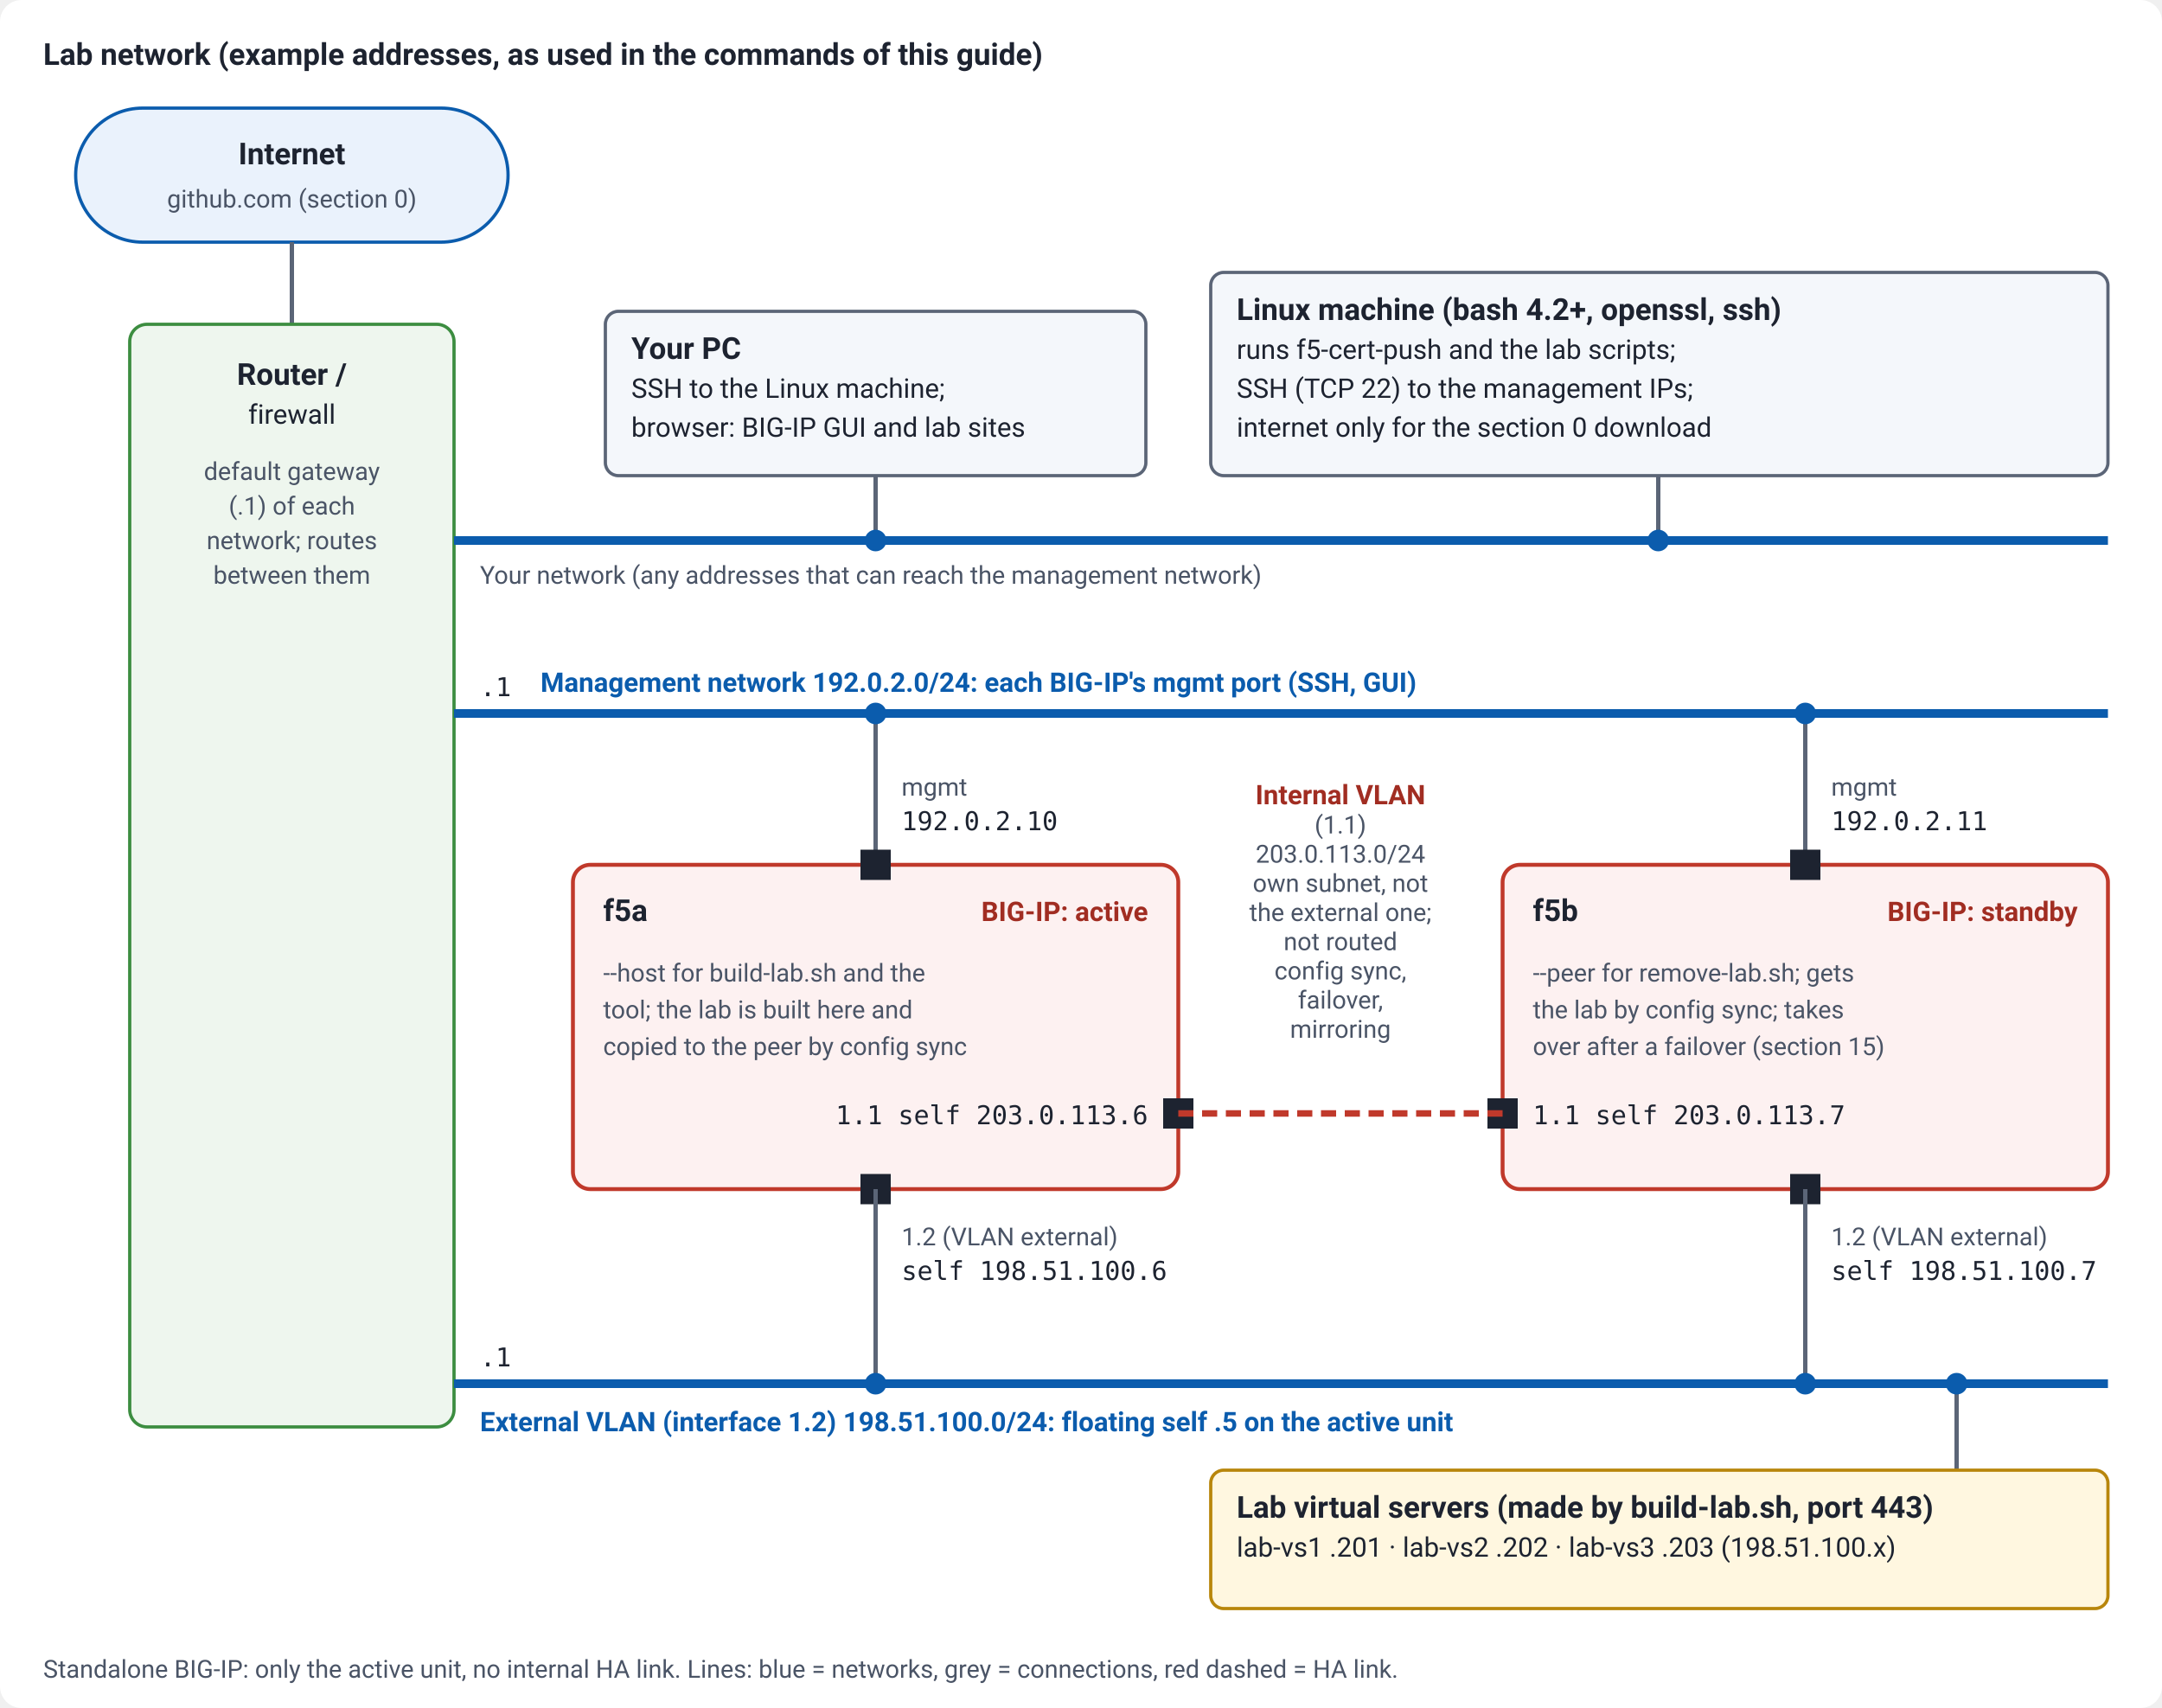
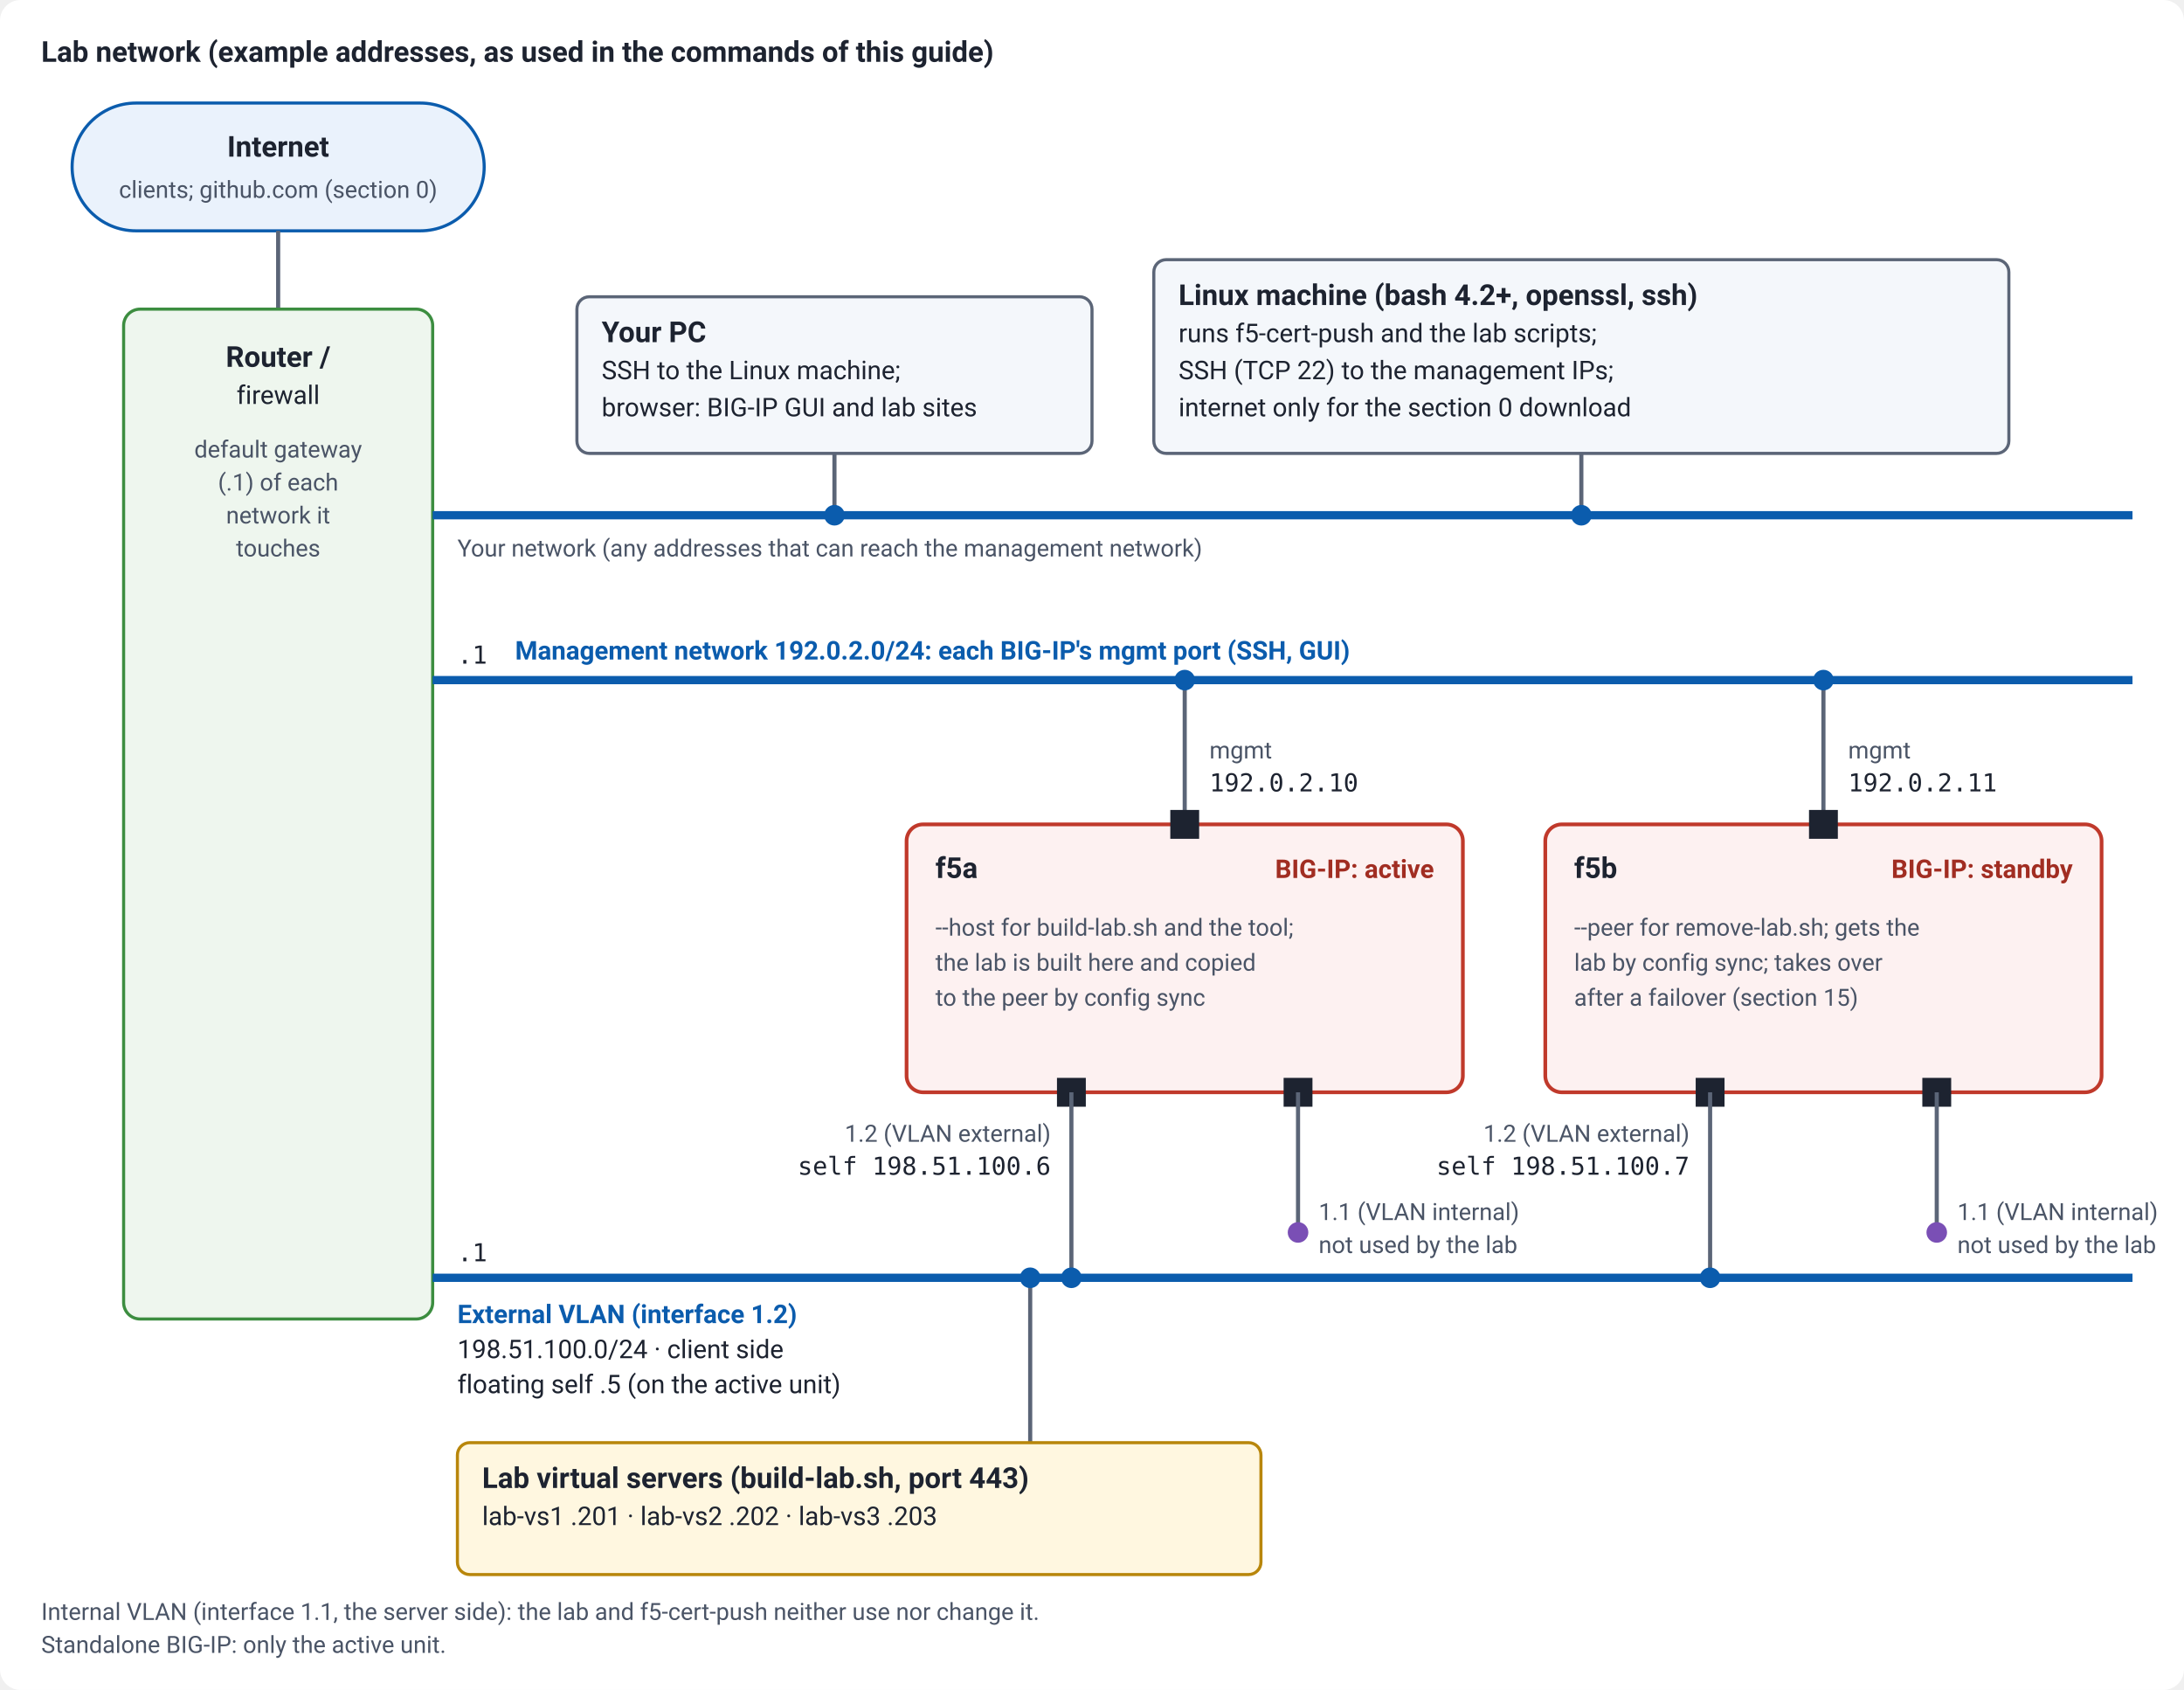
- <svg xmlns="http://www.w3.org/2000/svg" viewBox="0 0 1000 790" width="1000" height="790" role="img" aria-label="Lab network (example addresses, as used in the commands of this guide)">
+ <svg xmlns="http://www.w3.org/2000/svg" viewBox="0 0 1060 820" width="1060" height="820" role="img" aria-label="Lab network (example addresses, as used in the commands of this guide)">
  <style>
.bg{fill:#ffffff}.box{fill:#f4f7fb;stroke:#5b6577;stroke-width:1.5}.f5{fill:#fdf1f1;stroke:#c0392b;stroke-width:1.8}
.rt{fill:#eef6ee;stroke:#3c8d40;stroke-width:1.5}.net{fill:#eaf2fc;stroke:#0b5cad;stroke-width:1.5}
.vs{fill:#fff7e0;stroke:#b8860b;stroke-width:1.5}.bus{stroke:#0b5cad;stroke-width:4;fill:none}
- .lk{stroke:#5b6577;stroke-width:2;fill:none}.ha{stroke:#c0392b;stroke-width:3;fill:none;stroke-dasharray:7 4}
- .port{fill:#1d2330}.dot{fill:#0b5cad}
+ .ibus{stroke:#7a4fb5;stroke-width:4;fill:none}.lk{stroke:#5b6577;stroke-width:2;fill:none}
+ .port{fill:#1d2330}.dot{fill:#0b5cad}.idot{fill:#7a4fb5}
text{font-family:system-ui,-apple-system,'Segoe UI',Roboto,sans-serif;fill:#1d2330;font-size:12.5px}
- .b{font-weight:700;font-size:14px}.s{font-size:11.5px;fill:#4a5466}.n{font-weight:700;fill:#0b5cad}.r{fill:#a12d22;font-weight:700}
+ .b{font-weight:700;font-size:14px}.s{font-size:11.5px;fill:#4a5466}.n{font-weight:700;fill:#0b5cad}
+ .i{font-weight:700;fill:#7a4fb5}.r{fill:#a12d22;font-weight:700}
.ip{font-family:ui-monospace,Consolas,Menlo,monospace;font-size:12px}
@media (prefers-color-scheme:dark){
.bg{fill:#14171d}.box{fill:#1d222c;stroke:#9aa5b8}.f5{fill:#2a1a1a;stroke:#ff7a6b}.rt{fill:#16261a;stroke:#6cc070}
- .net{fill:#14243a;stroke:#6cb2ff}.vs{fill:#2a2412;stroke:#e3b341}.bus{stroke:#6cb2ff}.lk{stroke:#9aa5b8}.ha{stroke:#ff7a6b}
- .port{fill:#e4e8ef}.dot{fill:#6cb2ff}text{fill:#e4e8ef}.s{fill:#aab4c6}.n{fill:#6cb2ff}.r{fill:#ff8c7f}}
+ .net{fill:#14243a;stroke:#6cb2ff}.vs{fill:#2a2412;stroke:#e3b341}.bus{stroke:#6cb2ff}.ibus{stroke:#b48cf0}
+ .lk{stroke:#9aa5b8}.port{fill:#e4e8ef}.dot{fill:#6cb2ff}.idot{fill:#b48cf0}text{fill:#e4e8ef}.s{fill:#aab4c6}
+ .n{fill:#6cb2ff}.i{fill:#b48cf0}.r{fill:#ff8c7f}}
</style>
-   <rect class="bg" x="0" y="0" width="1000" height="790" rx="10" />
+   <rect class="bg" x="0" y="0" width="1060" height="820" rx="10" />
  <text x="20" y="30" class="b">Lab network (example addresses, as used in the commands of this guide)</text>
  <rect class="net" x="35" y="50" width="200" height="62" rx="31" />
  <text x="135" y="76" class="b" text-anchor="middle">Internet</text>
-   <text x="135" y="96" class="s" text-anchor="middle">github.com (section 0)</text>
+   <text x="135" y="96" class="s" text-anchor="middle">clients; github.com (section 0)</text>
  <line class="lk" x1="135" y1="112" x2="135" y2="150" />
-   <rect class="rt" x="60" y="150" width="150" height="510" rx="8" />
+   <rect class="rt" x="60" y="150" width="150" height="490" rx="8" />
  <text x="135" y="178" class="b" text-anchor="middle">Router /</text>
  <text x="135" y="196" text-anchor="middle">firewall</text>
  <text x="135" y="222" class="s" text-anchor="middle">default gateway</text>
  <text x="135" y="238" class="s" text-anchor="middle">(.1) of each</text>
-   <text x="135" y="254" class="s" text-anchor="middle">network; routes</text>
-   <text x="135" y="270" class="s" text-anchor="middle">between them</text>
-   <line class="bus" x1="210" y1="250" x2="975" y2="250" />
+   <text x="135" y="254" class="s" text-anchor="middle">network it</text>
+   <text x="135" y="270" class="s" text-anchor="middle">touches</text>
+   <line class="bus" x1="210" y1="250" x2="1035" y2="250" />
  <text x="222" y="270" class="s">Your network (any addresses that can reach the management network)</text>
  <rect class="box" x="280" y="144" width="250" height="76" rx="6" />
  <text x="292" y="166" class="b">Your PC</text>
  <text x="292" y="184">SSH to the Linux machine;</text>
  <text x="292" y="202">browser: BIG-IP GUI and lab sites</text>
  <line class="lk" x1="405" y1="220" x2="405" y2="250" />
  <circle class="dot" cx="405" cy="250" r="5" />
  <rect class="box" x="560" y="126" width="415" height="94" rx="6" />
  <text x="572" y="148" class="b">Linux machine (bash 4.2+, openssl, ssh)</text>
  <text x="572" y="166">runs f5-cert-push and the lab scripts;</text>
  <text x="572" y="184">SSH (TCP 22) to the management IPs;</text>
  <text x="572" y="202">internet only for the section 0 download</text>
-   <line class="lk" x1="767" y1="220" x2="767" y2="250" />
-   <circle class="dot" cx="767" cy="250" r="5" />
-   <line class="bus" x1="210" y1="330" x2="975" y2="330" />
+   <line class="lk" x1="767.5" y1="220" x2="767.5" y2="250" />
+   <circle class="dot" cx="767.5" cy="250" r="5" />
+   <line class="bus" x1="210" y1="330" x2="1035" y2="330" />
  <text x="222" y="322" class="ip">.1</text>
  <text x="250" y="320" class="n">Management network 192.0.2.0/24: each BIG-IP's mgmt port (SSH, GUI)</text>
-   <rect class="f5" x="265" y="400" width="280" height="150" rx="8" />
-   <text x="279" y="426" class="b">f5a</text>
-   <text x="531" y="426" class="r" text-anchor="end">BIG-IP: active</text>
-   <text x="279" y="454" class="s">--host for build-lab.sh and the</text>
-   <text x="279" y="471" class="s">tool; the lab is built here and</text>
-   <text x="279" y="488" class="s">copied to the peer by config sync</text>
-   <line class="lk" x1="405" y1="330" x2="405" y2="400" />
-   <circle class="dot" cx="405" cy="330" r="5" />
-   <rect class="port" x="398" y="393" width="14" height="14" />
-   <text x="417" y="368" class="s">mgmt</text>
-   <text x="417" y="384" class="ip">192.0.2.10</text>
-   <rect class="port" x="398" y="543" width="14" height="14" />
-   <line class="lk" x1="405" y1="550" x2="405" y2="640" />
-   <circle class="dot" cx="405" cy="640" r="5" />
-   <text x="417" y="576" class="s">1.2 (VLAN external)</text>
-   <text x="417" y="592" class="ip">self 198.51.100.6</text>
-   <rect class="port" x="538" y="508" width="14" height="14" />
-   <text x="531" y="520" class="ip" text-anchor="end">1.1 self 203.0.113.6</text>
-   <rect class="f5" x="695" y="400" width="280" height="150" rx="8" />
-   <text x="709" y="426" class="b">f5b</text>
-   <text x="961" y="426" class="r" text-anchor="end">BIG-IP: standby</text>
-   <text x="709" y="454" class="s">--peer for remove-lab.sh; gets</text>
-   <text x="709" y="471" class="s">the lab by config sync; takes</text>
-   <text x="709" y="488" class="s">over after a failover (section 15)</text>
-   <line class="lk" x1="835" y1="330" x2="835" y2="400" />
-   <circle class="dot" cx="835" cy="330" r="5" />
-   <rect class="port" x="828" y="393" width="14" height="14" />
-   <text x="847" y="368" class="s">mgmt</text>
-   <text x="847" y="384" class="ip">192.0.2.11</text>
-   <rect class="port" x="828" y="543" width="14" height="14" />
-   <line class="lk" x1="835" y1="550" x2="835" y2="640" />
-   <circle class="dot" cx="835" cy="640" r="5" />
-   <text x="847" y="576" class="s">1.2 (VLAN external)</text>
-   <text x="847" y="592" class="ip">self 198.51.100.7</text>
-   <rect class="port" x="688" y="508" width="14" height="14" />
-   <text x="709" y="520" class="ip">1.1 self 203.0.113.7</text>
-   <line class="ha" x1="545" y1="515" x2="695" y2="515" />
-   <text x="620" y="372" class="r" text-anchor="middle">Internal VLAN</text>
-   <text x="620" y="385.5" class="s" text-anchor="middle">(1.1)</text>
-   <text x="620" y="399" class="s" text-anchor="middle">203.0.113.0/24</text>
-   <text x="620" y="412.5" class="s" text-anchor="middle">own subnet, not</text>
-   <text x="620" y="426" class="s" text-anchor="middle">the external one;</text>
-   <text x="620" y="439.5" class="s" text-anchor="middle">not routed</text>
-   <text x="620" y="453" class="s" text-anchor="middle">config sync,</text>
-   <text x="620" y="466.5" class="s" text-anchor="middle">failover,</text>
-   <text x="620" y="480" class="s" text-anchor="middle">mirroring</text>
-   <line class="bus" x1="210" y1="640" x2="975" y2="640" />
-   <text x="222" y="632" class="ip">.1</text>
-   <text x="222" y="662" class="n">External VLAN (interface 1.2) 198.51.100.0/24: floating self .5 on the active unit</text>
-   <line class="lk" x1="905" y1="640" x2="905" y2="680" />
-   <circle class="dot" cx="905" cy="640" r="5" />
-   <rect class="vs" x="560" y="680" width="415" height="64" rx="6" />
-   <text x="572" y="702" class="b">Lab virtual servers (made by build-lab.sh, port 443)</text>
-   <text x="572" y="720">lab-vs1 .201 · lab-vs2 .202 · lab-vs3 .203   (198.51.100.x)</text>
-   <text x="20" y="776" class="s">Standalone BIG-IP: only the active unit, no internal HA link. Lines: blue = networks, grey = connections, red dashed = HA link.</text>
+   <rect class="f5" x="440" y="400" width="270" height="130" rx="8" />
+   <text x="454" y="426" class="b">f5a</text>
+   <text x="696" y="426" class="r" text-anchor="end">BIG-IP: active</text>
+   <text x="454" y="454" class="s">--host for build-lab.sh and the tool;</text>
+   <text x="454" y="471" class="s">the lab is built here and copied</text>
+   <text x="454" y="488" class="s">to the peer by config sync</text>
+   <line class="lk" x1="575" y1="330" x2="575" y2="400" />
+   <circle class="dot" cx="575" cy="330" r="5" />
+   <rect class="port" x="568" y="393" width="14" height="14" />
+   <text x="587" y="368" class="s">mgmt</text>
+   <text x="587" y="384" class="ip">192.0.2.10</text>
+   <rect class="port" x="513" y="523" width="14" height="14" />
+   <line class="lk" x1="520" y1="530" x2="520" y2="620" />
+   <circle class="dot" cx="520" cy="620" r="5" />
+   <text x="510" y="554" class="s" text-anchor="end">1.2 (VLAN external)</text>
+   <text x="510" y="570" class="ip" text-anchor="end">self 198.51.100.6</text>
+   <rect class="port" x="623" y="523" width="14" height="14" />
+   <line class="lk" x1="630" y1="530" x2="630" y2="598" />
+   <circle class="idot" cx="630" cy="598" r="5" />
+   <text x="640" y="592" class="s">1.1 (VLAN internal)</text>
+   <text x="640" y="608" class="s">not used by the lab</text>
+   <rect class="f5" x="750" y="400" width="270" height="130" rx="8" />
+   <text x="764" y="426" class="b">f5b</text>
+   <text x="1006" y="426" class="r" text-anchor="end">BIG-IP: standby</text>
+   <text x="764" y="454" class="s">--peer for remove-lab.sh; gets the</text>
+   <text x="764" y="471" class="s">lab by config sync; takes over</text>
+   <text x="764" y="488" class="s">after a failover (section 15)</text>
+   <line class="lk" x1="885" y1="330" x2="885" y2="400" />
+   <circle class="dot" cx="885" cy="330" r="5" />
+   <rect class="port" x="878" y="393" width="14" height="14" />
+   <text x="897" y="368" class="s">mgmt</text>
+   <text x="897" y="384" class="ip">192.0.2.11</text>
+   <rect class="port" x="823" y="523" width="14" height="14" />
+   <line class="lk" x1="830" y1="530" x2="830" y2="620" />
+   <circle class="dot" cx="830" cy="620" r="5" />
+   <text x="820" y="554" class="s" text-anchor="end">1.2 (VLAN external)</text>
+   <text x="820" y="570" class="ip" text-anchor="end">self 198.51.100.7</text>
+   <rect class="port" x="933" y="523" width="14" height="14" />
+   <line class="lk" x1="940" y1="530" x2="940" y2="598" />
+   <circle class="idot" cx="940" cy="598" r="5" />
+   <text x="950" y="592" class="s">1.1 (VLAN internal)</text>
+   <text x="950" y="608" class="s">not used by the lab</text>
+   <line class="bus" x1="210" y1="620" x2="1035" y2="620" />
+   <text x="222" y="612" class="ip">.1</text>
+   <text x="222" y="642" class="n">External VLAN (interface 1.2)</text>
+   <text x="222" y="659">198.51.100.0/24 · client side</text>
+   <text x="222" y="676">floating self .5 (on the active unit)</text>
+   <line class="lk" x1="500" y1="620" x2="500" y2="700" />
+   <circle class="dot" cx="500" cy="620" r="5" />
+   <rect class="vs" x="222" y="700" width="390" height="64" rx="6" />
+   <text x="234" y="722" class="b">Lab virtual servers (build-lab.sh, port 443)</text>
+   <text x="234" y="740">lab-vs1 .201 · lab-vs2 .202 · lab-vs3 .203</text>
+   <text x="20" y="786" class="s">Internal VLAN (interface 1.1, the server side): the lab and f5-cert-push neither use nor change it.</text>
+   <text x="20" y="802" class="s">Standalone BIG-IP: only the active unit.</text>
</svg>
